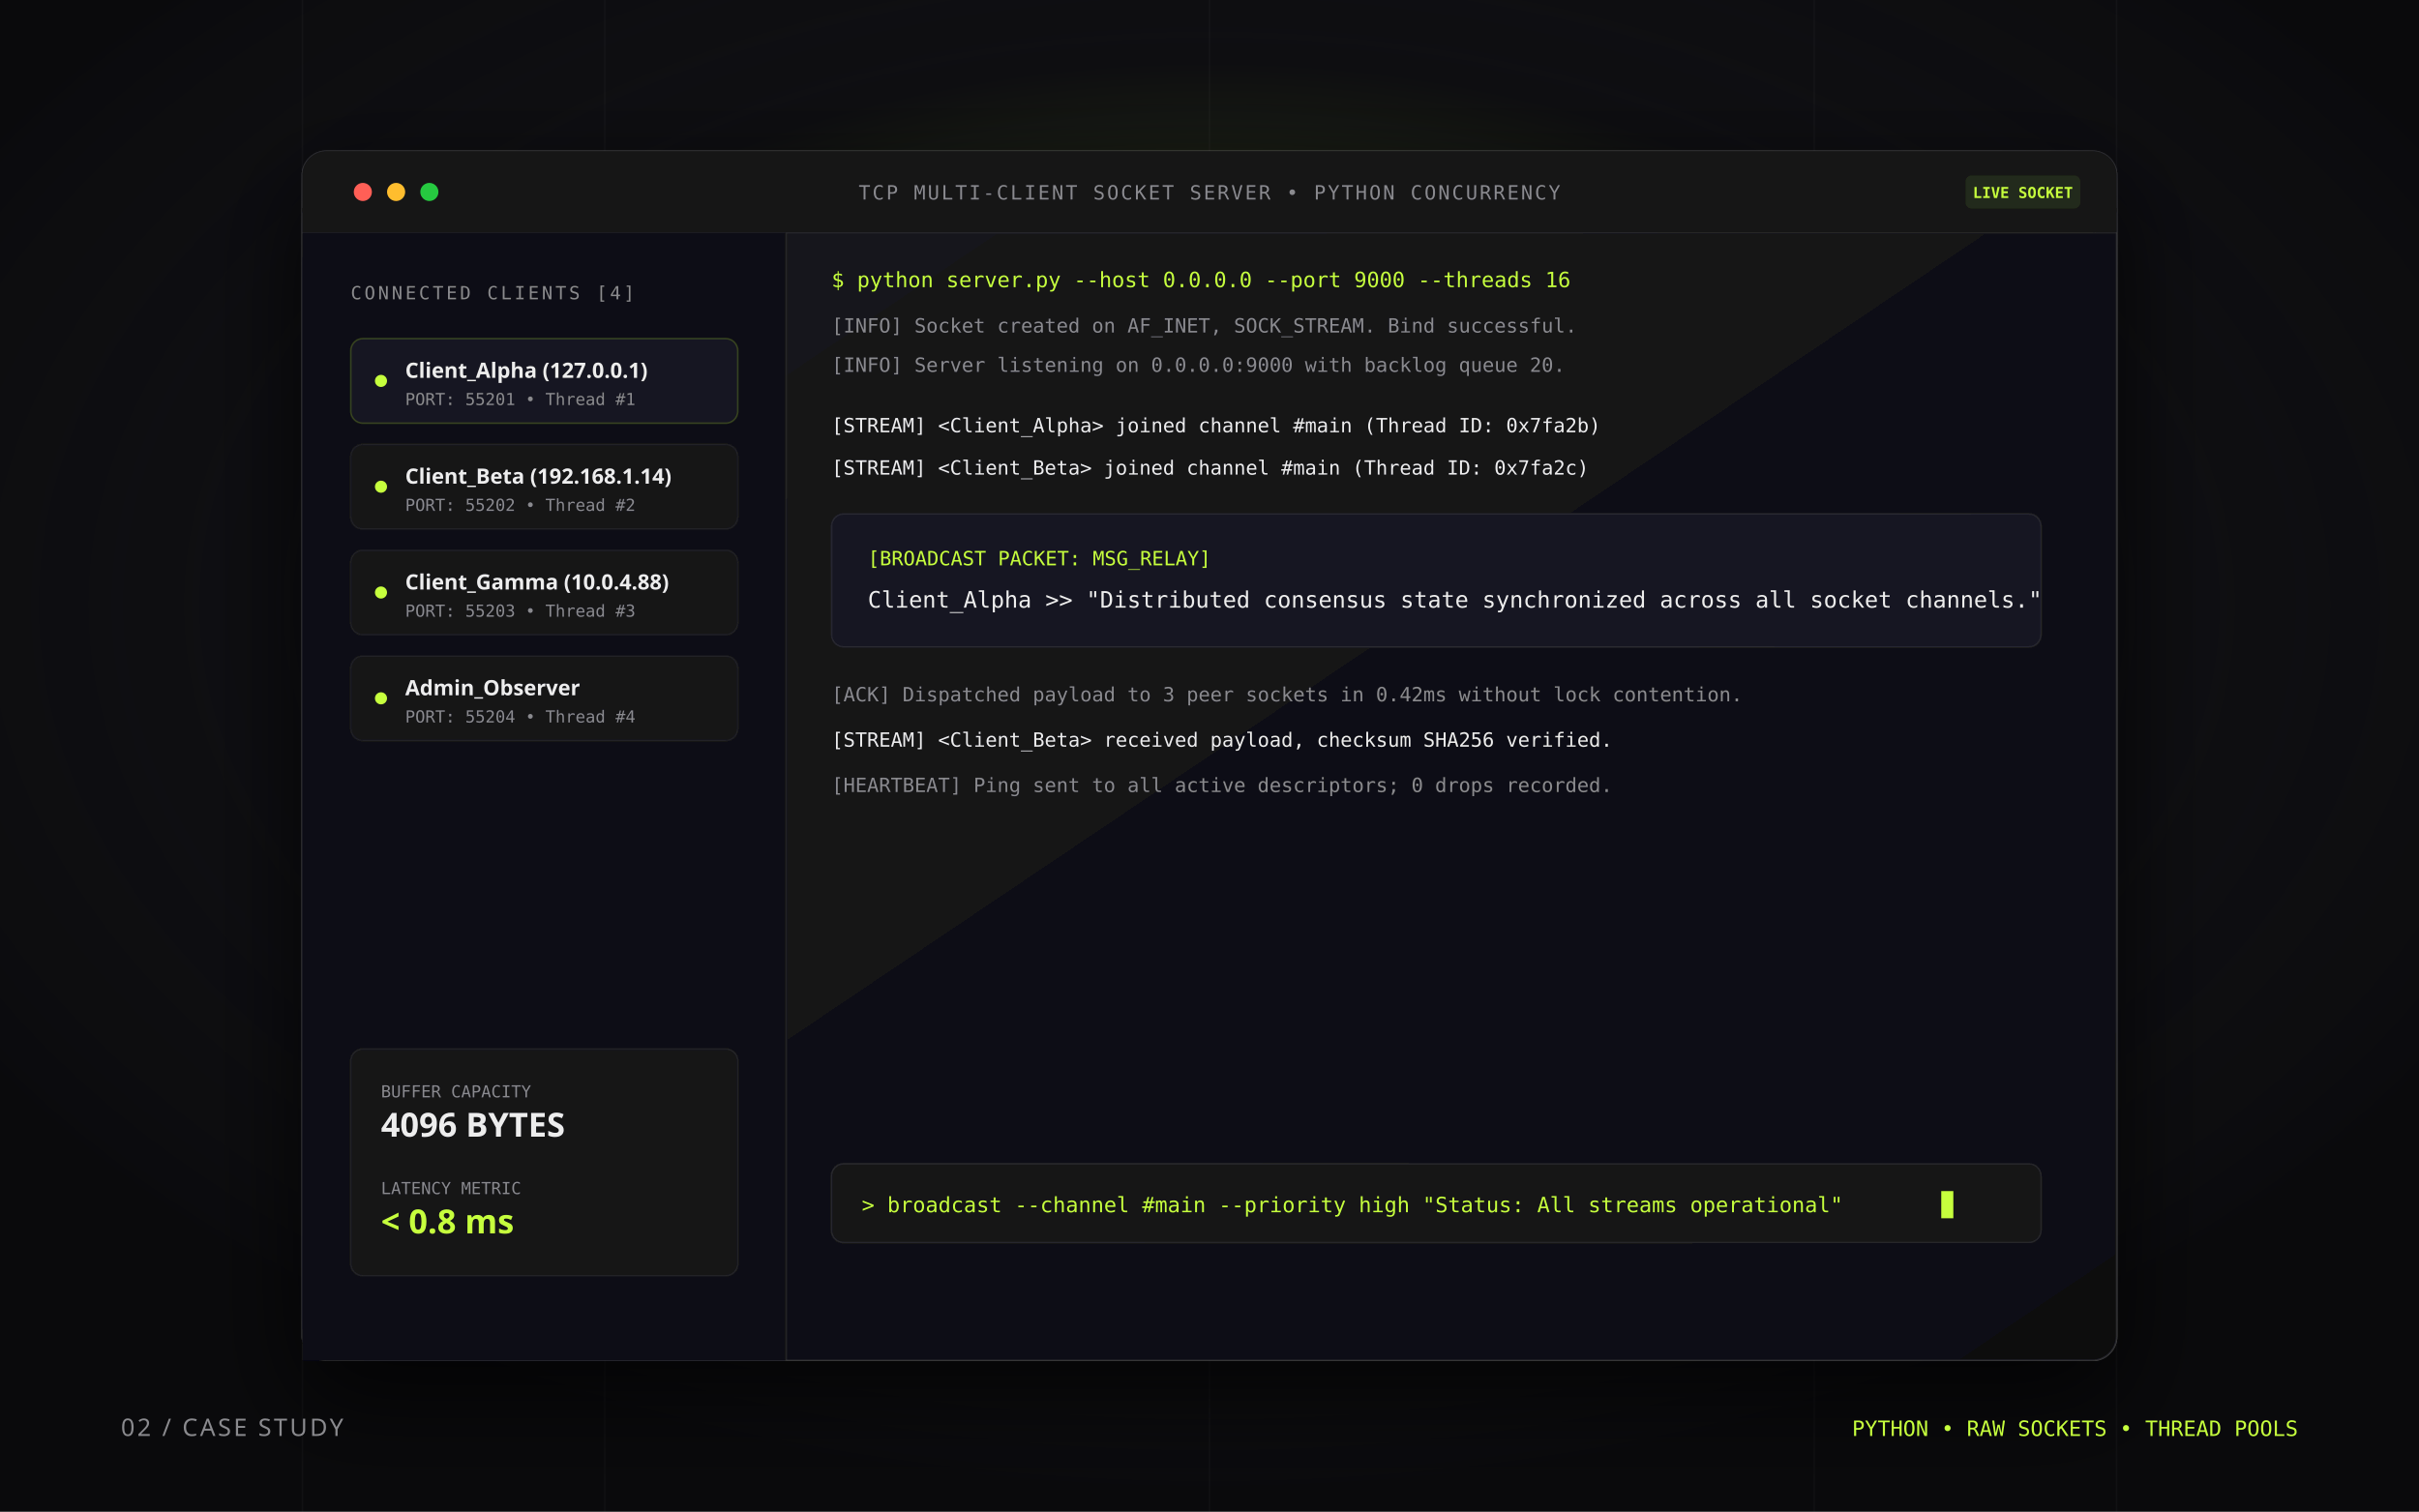
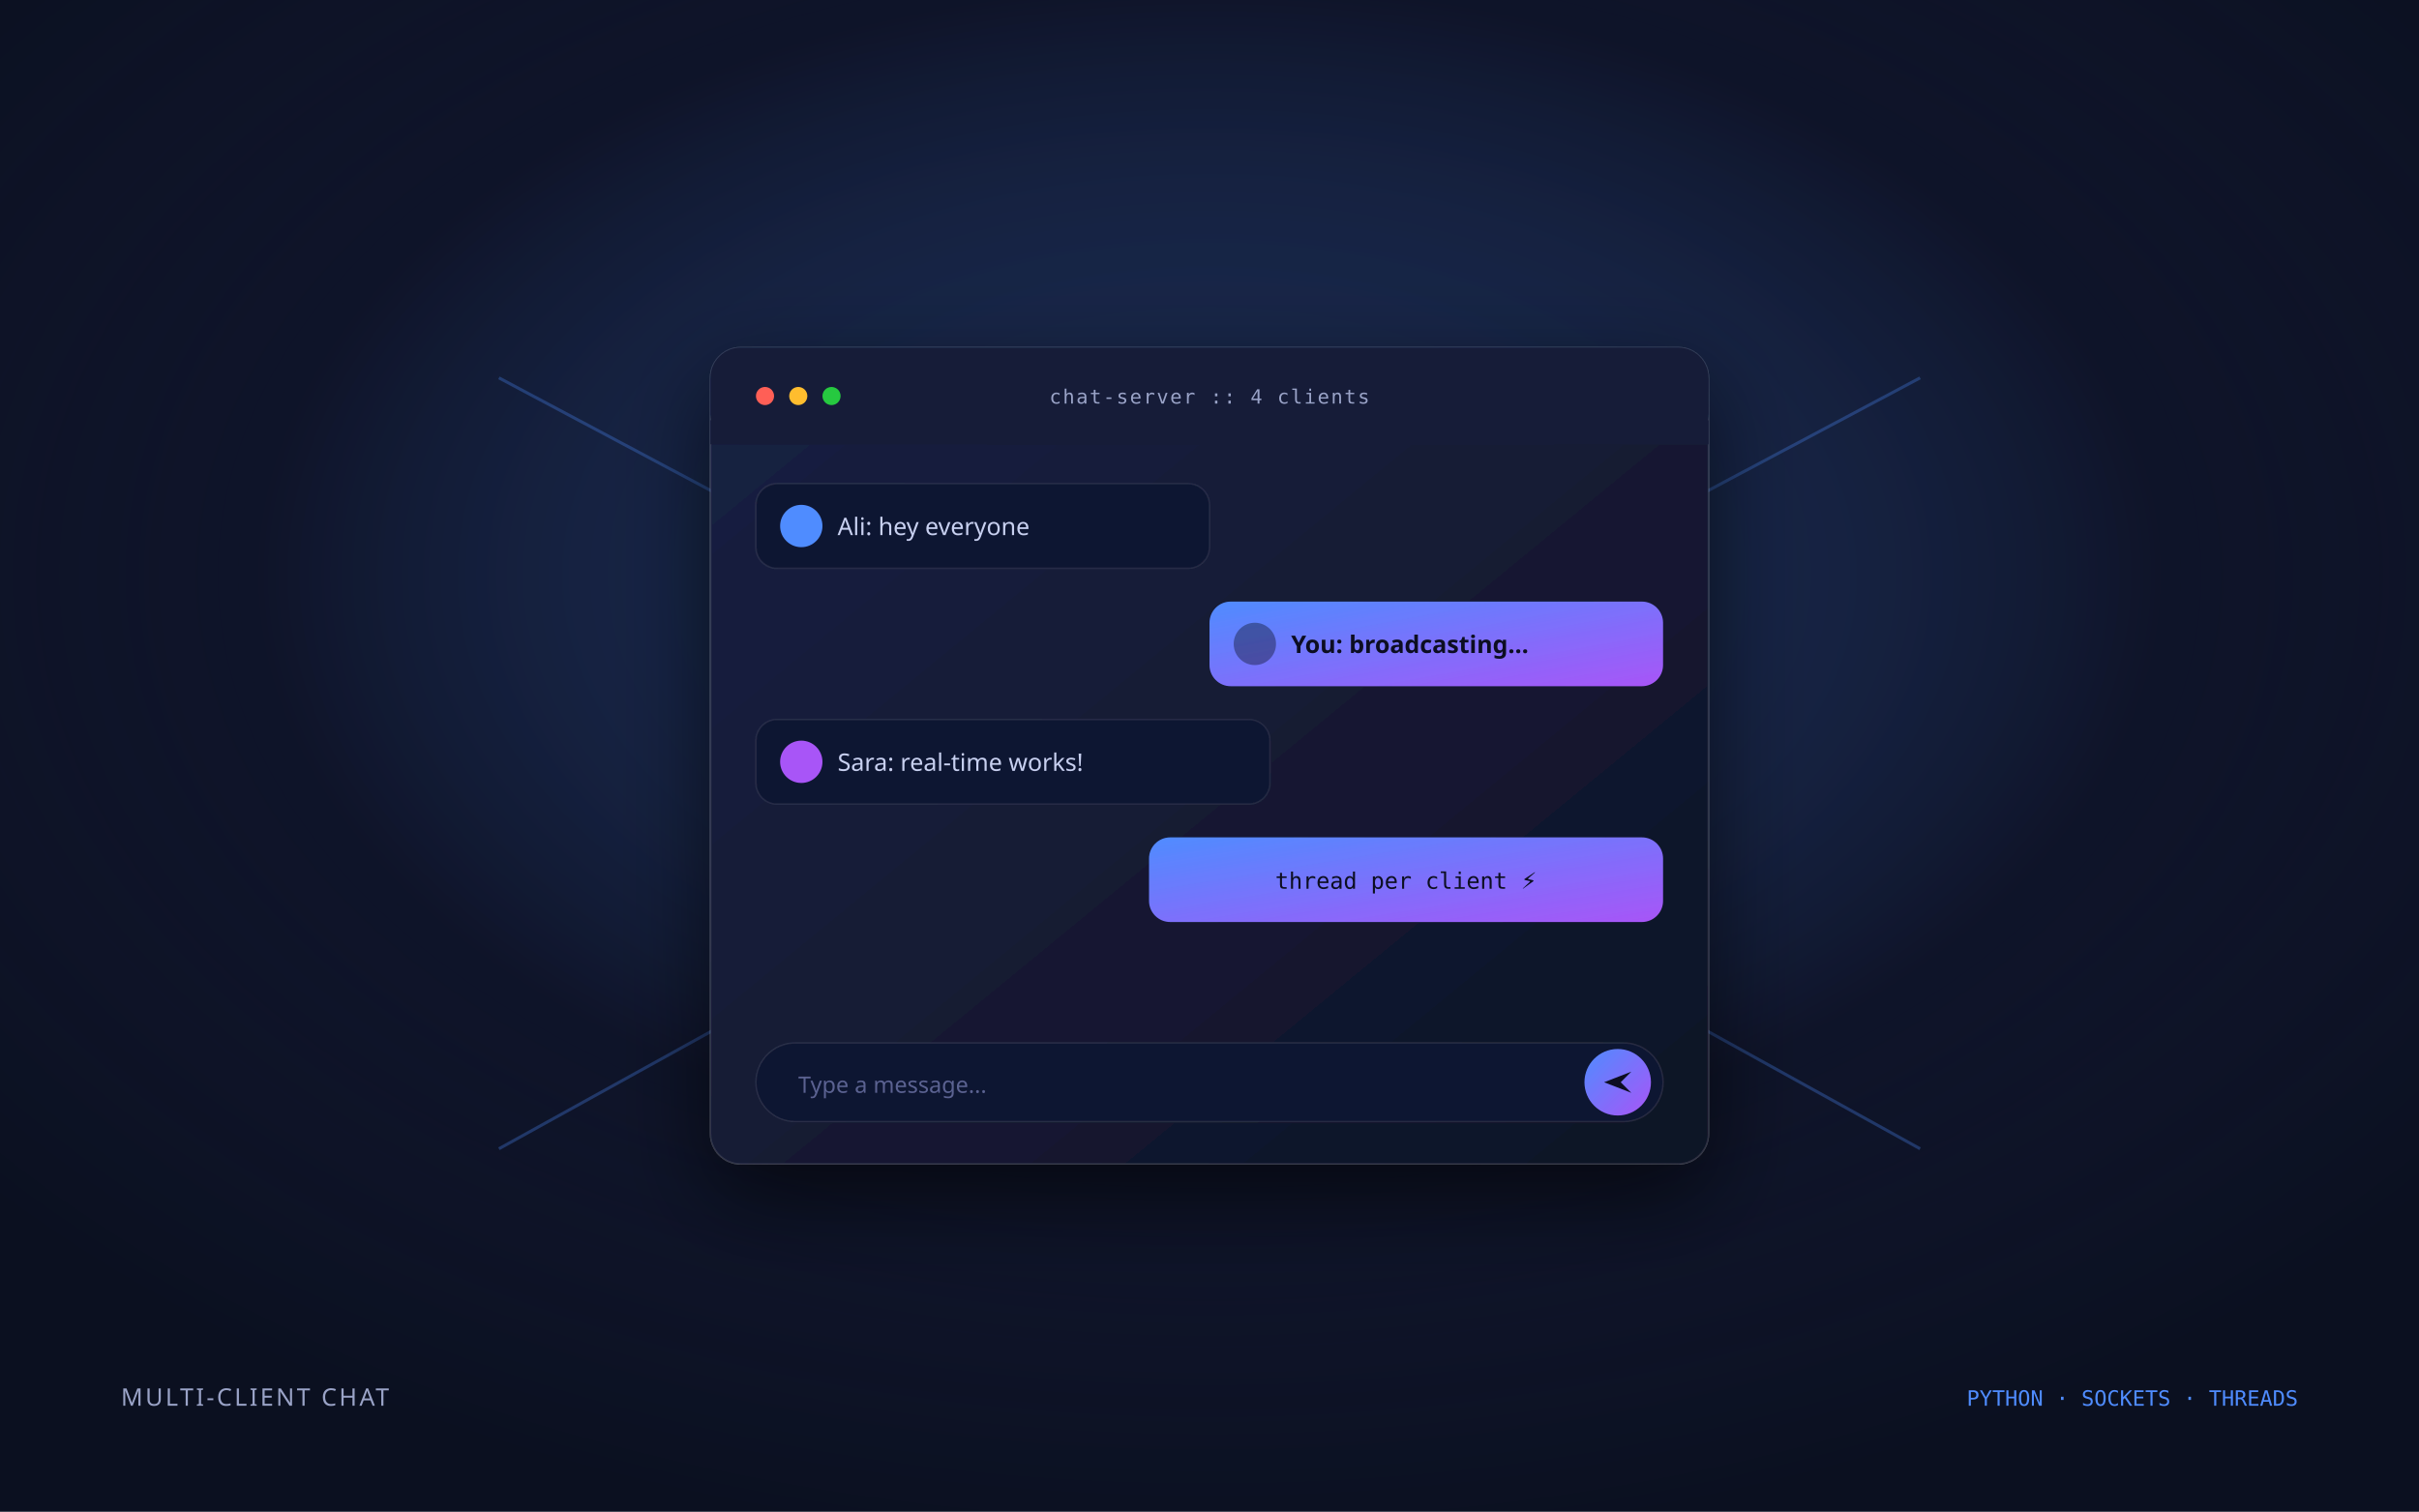
<svg xmlns="http://www.w3.org/2000/svg" viewBox="0 0 1600 1000" width="100%" height="100%">
  <defs>
-     <radialGradient id="chatGlow" cx="50%" cy="40%" r="60%">
-       <stop offset="0%" stop-color="#C6FF3D" stop-opacity="0.09" />
-       <stop offset="60%" stop-color="#141419" stop-opacity="0.4" />
-       <stop offset="100%" stop-color="#0A0A0C" stop-opacity="1" />
+     <radialGradient id="chatGlow" cx="50%" cy="38%" r="65%">
+       <stop offset="0%" stop-color="#4F8CFF" stop-opacity="0.14" />
+       <stop offset="60%" stop-color="#121832" stop-opacity="0.5" />
+       <stop offset="100%" stop-color="#0B1020" stop-opacity="1" />
    </radialGradient>
-     <linearGradient id="cardGrad2" x1="0%" y1="0%" x2="100%" y2="100%">
-       <stop offset="0%" stop-color="#16161C" />
-       <stop offset="100%" stop-color="#0D0D11" />
+     <linearGradient id="chatCard" x1="0%" y1="0%" x2="100%" y2="100%">
+       <stop offset="0%" stop-color="#1A2142" />
+       <stop offset="100%" stop-color="#0E1326" />
    </linearGradient>
-     <filter id="shadowFilter2" x="-10%" y="-10%" width="120%" height="120%">
-       <feDropShadow dx="0" dy="24" stdDeviation="32" flood-color="#000000" flood-opacity="0.75" />
+     <linearGradient id="chatAccent" x1="0%" y1="0%" x2="100%" y2="100%">
+       <stop offset="0%" stop-color="#4F8CFF" />
+       <stop offset="100%" stop-color="#A855F7" />
+     </linearGradient>
+     <filter id="chatShadow" x="-20%" y="-20%" width="140%" height="140%">
+       <feDropShadow dx="0" dy="22" stdDeviation="30" flood-color="#000000" flood-opacity="0.6" />
    </filter>
  </defs>
-   <rect width="1600" height="1000" fill="#0A0A0C" />
+   <rect width="1600" height="1000" fill="#0B1020" />
  <rect width="1600" height="1000" fill="url(#chatGlow)" />
-   <g stroke="rgba(255,255,255,0.03)" stroke-width="1">
-     <line x1="200" y1="0" x2="200" y2="1000" />
-     <line x1="400" y1="0" x2="400" y2="1000" />
-     <line x1="800" y1="0" x2="800" y2="1000" />
-     <line x1="1200" y1="0" x2="1200" y2="1000" />
-     <line x1="1400" y1="0" x2="1400" y2="1000" />
+   <g stroke="rgba(79,140,255,0.3)" stroke-width="2" fill="none">
+     <line x1="800" y1="500" x2="330" y2="250" />
+     <line x1="800" y1="500" x2="330" y2="760" />
+     <line x1="800" y1="500" x2="1270" y2="250" />
+     <line x1="800" y1="500" x2="1270" y2="760" />
  </g>
-   <g filter="url(#shadowFilter2)">
-     <rect x="200" y="100" width="1200" height="800" rx="16" fill="url(#cardGrad2)" stroke="rgba(255,255,255,0.12)" stroke-width="1" />
-     <rect x="200" y="100" width="1200" height="54" rx="16" fill="#121216" />
-     <rect x="200" y="138" width="1200" height="16" fill="#121216" />
-     <line x1="200" y1="154" x2="1400" y2="154" stroke="rgba(255,255,255,0.08)" stroke-width="1" />
-     <circle cx="240" cy="127" r="6" fill="#FF5F56" />
-     <circle cx="262" cy="127" r="6" fill="#FFBD2E" />
-     <circle cx="284" cy="127" r="6" fill="#27C93F" />
-     <text x="800" y="132" font-family="'JetBrains Mono', monospace" font-size="13" fill="#8A8A8E" text-anchor="middle" letter-spacing="0.1em">TCP MULTI-CLIENT SOCKET SERVER • PYTHON CONCURRENCY</text>
-     <rect x="1300" y="116" width="76" height="22" rx="4" fill="rgba(198,255,61,0.1)" />
-     <text x="1338" y="131" font-family="'JetBrains Mono', monospace" font-size="10" fill="#C6FF3D" font-weight="600" text-anchor="middle">LIVE SOCKET</text>
-     <g transform="translate(200, 154)">
-       <rect x="0" y="0" width="320" height="746" fill="#0F0F13" />
-       <line x1="320" y1="0" x2="320" y2="746" stroke="rgba(255,255,255,0.08)" stroke-width="1" />
-       <text x="32" y="44" font-family="'JetBrains Mono', monospace" font-size="12" fill="#8A8A8E" letter-spacing="0.15em">CONNECTED CLIENTS [4]</text>
-       <g transform="translate(32, 70)">
-         <rect x="0" y="0" width="256" height="56" rx="8" fill="#181820" stroke="rgba(198,255,61,0.2)" />
-         <circle cx="20" cy="28" r="4" fill="#C6FF3D" />
-         <text x="36" y="26" font-family="'Space Grotesk', sans-serif" font-size="14" font-weight="600" fill="#EDEDED">Client_Alpha (127.0.0.1)</text>
-         <text x="36" y="44" font-family="'JetBrains Mono', monospace" font-size="11" fill="#8A8A8E">PORT: 55201 • Thread #1</text>
-       </g>
-       <g transform="translate(32, 140)">
-         <rect x="0" y="0" width="256" height="56" rx="8" fill="#141419" stroke="rgba(255,255,255,0.06)" />
-         <circle cx="20" cy="28" r="4" fill="#C6FF3D" />
-         <text x="36" y="26" font-family="'Space Grotesk', sans-serif" font-size="14" font-weight="600" fill="#EDEDED">Client_Beta (192.168.1.14)</text>
-         <text x="36" y="44" font-family="'JetBrains Mono', monospace" font-size="11" fill="#8A8A8E">PORT: 55202 • Thread #2</text>
-       </g>
-       <g transform="translate(32, 210)">
-         <rect x="0" y="0" width="256" height="56" rx="8" fill="#141419" stroke="rgba(255,255,255,0.06)" />
-         <circle cx="20" cy="28" r="4" fill="#C6FF3D" />
-         <text x="36" y="26" font-family="'Space Grotesk', sans-serif" font-size="14" font-weight="600" fill="#EDEDED">Client_Gamma (10.0.4.88)</text>
-         <text x="36" y="44" font-family="'JetBrains Mono', monospace" font-size="11" fill="#8A8A8E">PORT: 55203 • Thread #3</text>
-       </g>
-       <g transform="translate(32, 280)">
-         <rect x="0" y="0" width="256" height="56" rx="8" fill="#141419" stroke="rgba(255,255,255,0.06)" />
-         <circle cx="20" cy="28" r="4" fill="#C6FF3D" />
-         <text x="36" y="26" font-family="'Space Grotesk', sans-serif" font-size="14" font-weight="600" fill="#EDEDED">Admin_Observer</text>
-         <text x="36" y="44" font-family="'JetBrains Mono', monospace" font-size="11" fill="#8A8A8E">PORT: 55204 • Thread #4</text>
-       </g>
-       <g transform="translate(32, 540)">
-         <rect x="0" y="0" width="256" height="150" rx="8" fill="#121217" stroke="rgba(255,255,255,0.08)" />
-         <text x="20" y="32" font-family="'JetBrains Mono', monospace" font-size="11" fill="#8A8A8E">BUFFER CAPACITY</text>
-         <text x="20" y="58" font-family="'Space Grotesk', sans-serif" font-size="22" font-weight="700" fill="#EDEDED">4096 BYTES</text>
-         <text x="20" y="96" font-family="'JetBrains Mono', monospace" font-size="11" fill="#8A8A8E">LATENCY METRIC</text>
-         <text x="20" y="122" font-family="'Space Grotesk', sans-serif" font-size="22" font-weight="700" fill="#C6FF3D">&lt; 0.8 ms</text>
-       </g>
-       <g transform="translate(350, 36)">
-         <text x="0" y="0" font-family="'JetBrains Mono', monospace" font-size="14" fill="#C6FF3D">$ python server.py --host 0.0.0.0 --port 9000 --threads 16</text>
-         <text x="0" y="30" font-family="'JetBrains Mono', monospace" font-size="13" fill="#8A8A8E">[INFO] Socket created on AF_INET, SOCK_STREAM. Bind successful.</text>
-         <text x="0" y="56" font-family="'JetBrains Mono', monospace" font-size="13" fill="#8A8A8E">[INFO] Server listening on 0.0.0.0:9000 with backlog queue 20.</text>
-         <text x="0" y="96" font-family="'JetBrains Mono', monospace" font-size="13" fill="#EDEDED">[STREAM] &lt;Client_Alpha&gt; joined channel #main (Thread ID: 0x7fa2b)</text>
-         <text x="0" y="124" font-family="'JetBrains Mono', monospace" font-size="13" fill="#EDEDED">[STREAM] &lt;Client_Beta&gt; joined channel #main (Thread ID: 0x7fa2c)</text>
-         <rect x="0" y="150" width="800" height="88" rx="8" fill="#181822" stroke="rgba(255,255,255,0.08)" />
-         <text x="24" y="184" font-family="'JetBrains Mono', monospace" font-size="13" fill="#C6FF3D">[BROADCAST PACKET: MSG_RELAY]</text>
-         <text x="24" y="212" font-family="'JetBrains Mono', monospace" font-size="15" fill="#EDEDED">Client_Alpha &gt;&gt; "Distributed consensus state synchronized across all socket channels."</text>
-         <text x="0" y="274" font-family="'JetBrains Mono', monospace" font-size="13" fill="#8A8A8E">[ACK] Dispatched payload to 3 peer sockets in 0.42ms without lock contention.</text>
-         <text x="0" y="304" font-family="'JetBrains Mono', monospace" font-size="13" fill="#EDEDED">[STREAM] &lt;Client_Beta&gt; received payload, checksum SHA256 verified.</text>
-         <text x="0" y="334" font-family="'JetBrains Mono', monospace" font-size="13" fill="#8A8A8E">[HEARTBEAT] Ping sent to all active descriptors; 0 drops recorded.</text>
-         <rect x="0" y="580" width="800" height="52" rx="8" fill="#121216" stroke="rgba(255,255,255,0.1)" />
-         <text x="20" y="612" font-family="'JetBrains Mono', monospace" font-size="14" fill="#C6FF3D">&gt; broadcast --channel #main --priority high "Status: All streams operational"</text>
-         <rect x="734" y="598" width="8" height="18" fill="#C6FF3D" />
-       </g>
+   <g fill="#4F8CFF">
+     <circle cx="520" cy="383" r="5">
+       <animate attributeName="opacity" values="0.2;1;0.2" dur="2s" repeatCount="indefinite" />
+     </circle>
+     <circle cx="1080" cy="383" r="5" />
+     <circle cx="520" cy="627" r="5" />
+     <circle cx="1080" cy="627" r="5" />
+   </g>
+   <g filter="url(#chatShadow)">
+     <rect x="470" y="230" width="660" height="540" rx="20" fill="url(#chatCard)" stroke="rgba(255,255,255,0.12)" stroke-width="1" />
+     <rect x="470" y="230" width="660" height="64" rx="20" fill="#141B38" />
+     <rect x="470" y="278" width="660" height="16" fill="#141B38" />
+     <circle cx="506" cy="262" r="6" fill="#FF5F56" />
+     <circle cx="528" cy="262" r="6" fill="#FFBD2E" />
+     <circle cx="550" cy="262" r="6" fill="#27C93F" />
+     <text x="800" y="267" font-family="'JetBrains Mono', monospace" font-size="13" fill="#9AA3C7" text-anchor="middle" letter-spacing="0.08em">chat-server :: 4 clients</text>
+     <g transform="translate(500,320)">
+       <rect x="0" y="0" width="300" height="56" rx="14" fill="#101733" stroke="rgba(255,255,255,0.08)" />
+       <circle cx="30" cy="28" r="14" fill="#4F8CFF" />
+       <text x="54" y="34" font-family="'Space Grotesk', sans-serif" font-size="16" fill="#C7D0F0">Ali: hey everyone</text>
+       <rect x="300" y="78" width="300" height="56" rx="14" fill="url(#chatAccent)" />
+       <circle cx="330" cy="106" r="14" fill="#0B1020" opacity="0.4" />
+       <text x="354" y="112" font-family="'Space Grotesk', sans-serif" font-size="16" fill="#0B1020" font-weight="600">You: broadcasting...</text>
+       <rect x="0" y="156" width="340" height="56" rx="14" fill="#101733" stroke="rgba(255,255,255,0.08)" />
+       <circle cx="30" cy="184" r="14" fill="#A855F7" />
+       <text x="54" y="190" font-family="'Space Grotesk', sans-serif" font-size="16" fill="#C7D0F0">Sara: real-time works!</text>
+       <rect x="260" y="234" width="340" height="56" rx="14" fill="url(#chatAccent)" />
+       <text x="430" y="268" font-family="'JetBrains Mono', monospace" font-size="15" fill="#0B1020" text-anchor="middle">thread per client ⚡</text>
    </g>
+     <rect x="500" y="690" width="600" height="52" rx="26" fill="#0E1430" stroke="rgba(255,255,255,0.1)" />
+     <text x="528" y="723" font-family="'Space Grotesk', sans-serif" font-size="15" fill="#5A6291">Type a message...</text>
+     <circle cx="1070" cy="716" r="22" fill="url(#chatAccent)" />
+     <path d="M1061 716 l18 -7 l-7 7 l7 7 z" fill="#0B1020" />
  </g>
-   <text x="80" y="950" font-family="'Space Grotesk', sans-serif" font-size="16" fill="#8A8A8E" letter-spacing="0.1em">02 / CASE STUDY</text>
-   <text x="1520" y="950" font-family="'JetBrains Mono', monospace" font-size="14" fill="#C6FF3D" text-anchor="end">PYTHON • RAW SOCKETS • THREAD POOLS</text>
+   <text x="80" y="930" font-family="'Space Grotesk', sans-serif" font-size="16" fill="#9AA3C7" letter-spacing="0.1em">MULTI-CLIENT CHAT</text>
+   <text x="1520" y="930" font-family="'JetBrains Mono', monospace" font-size="14" fill="#4F8CFF" text-anchor="end">PYTHON · SOCKETS · THREADS</text>
</svg>
